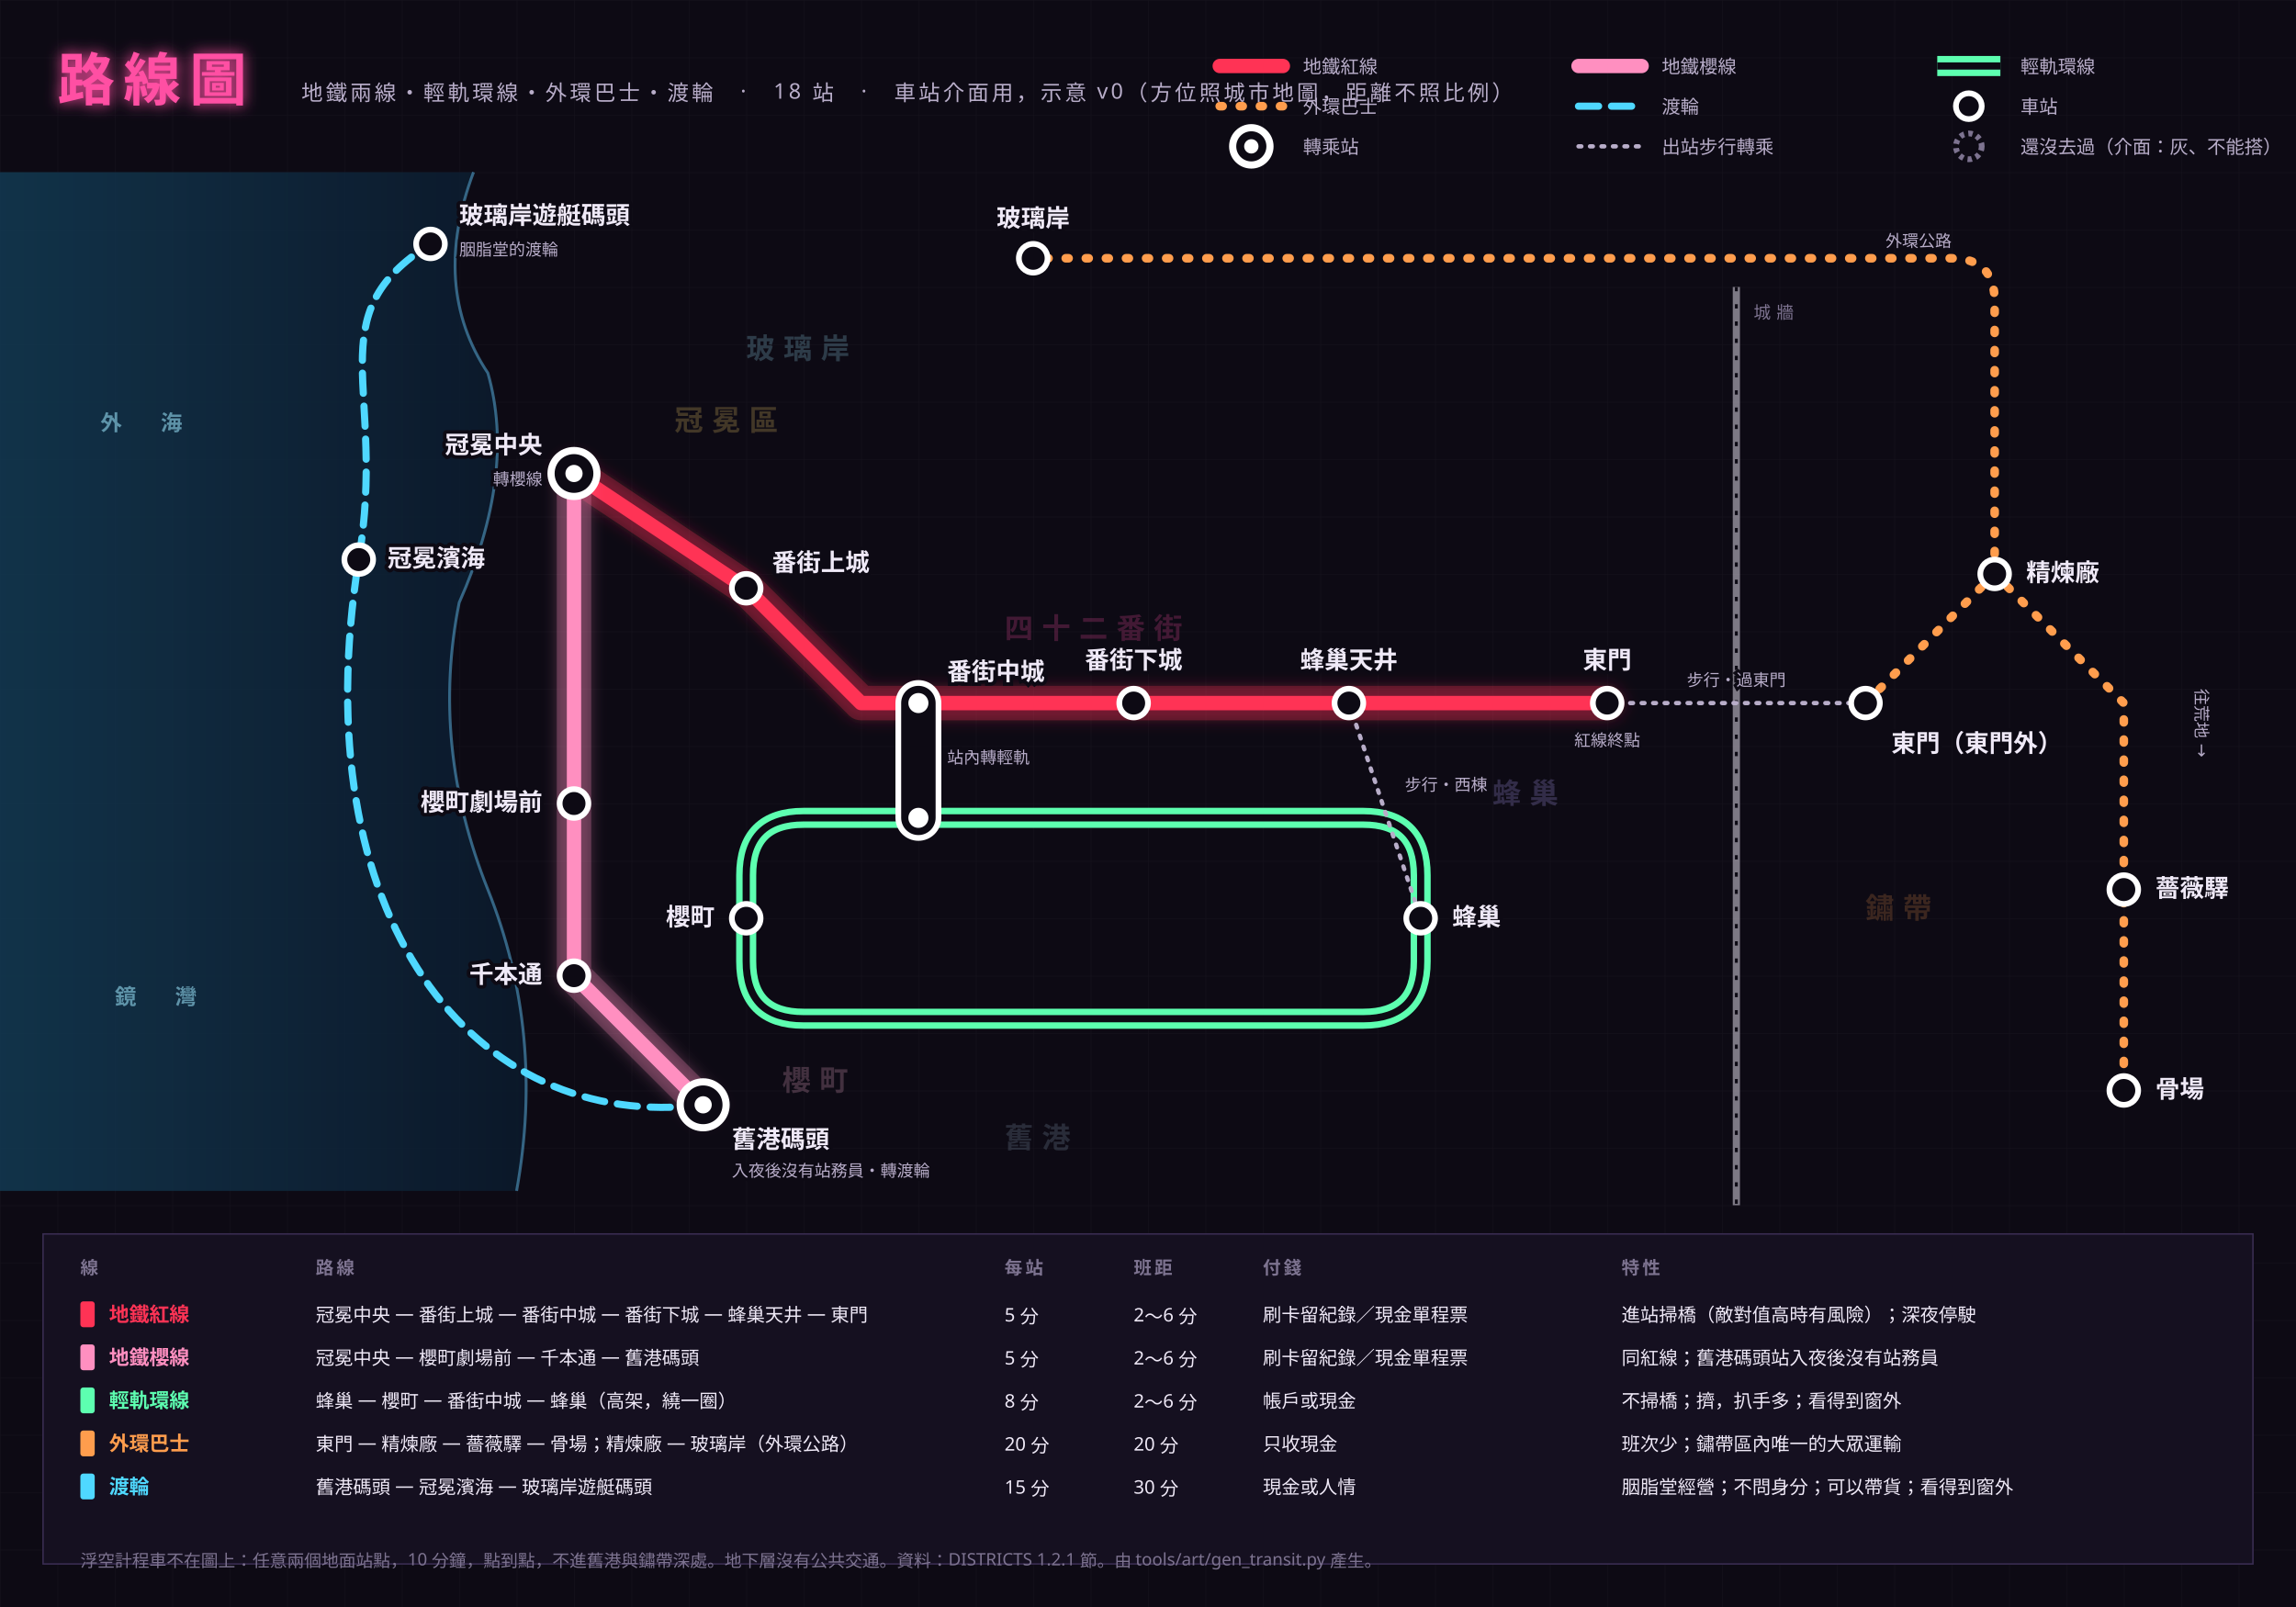
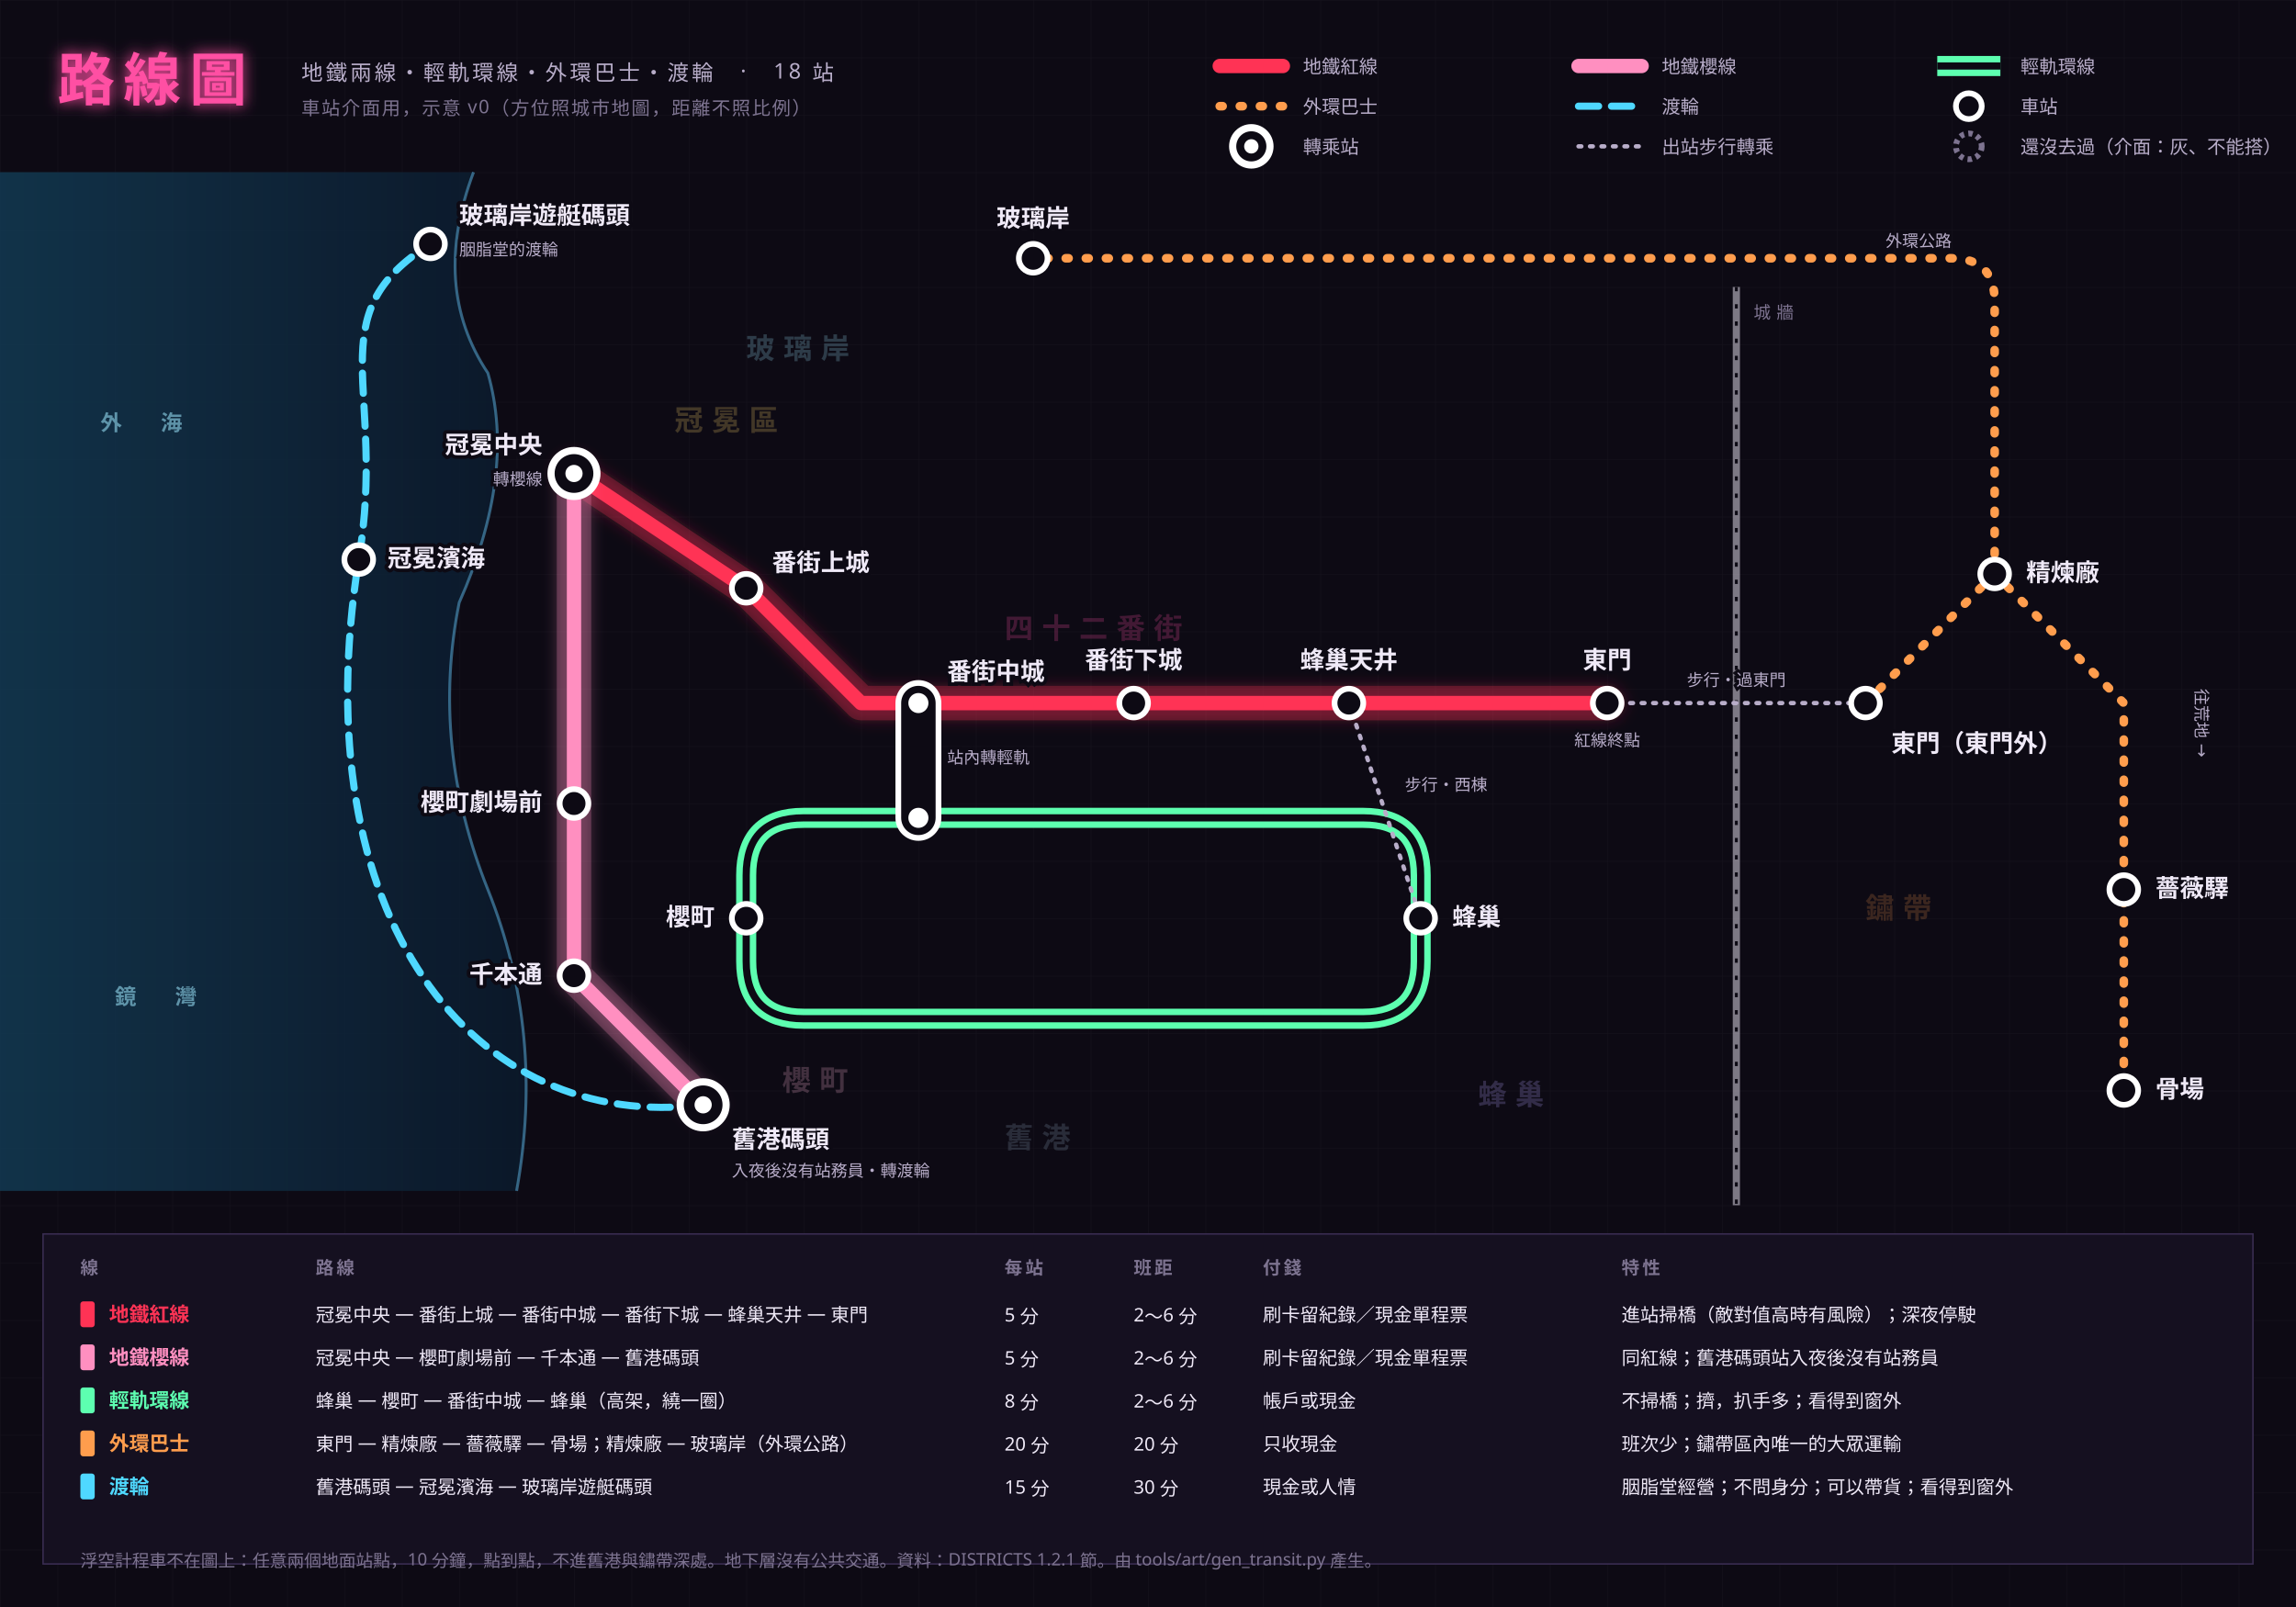
<svg xmlns="http://www.w3.org/2000/svg" viewBox="0 0 1600 1120" width="1600" height="1120" font-family="'Noto Sans TC','PingFang TC','Microsoft JhengHei','WenQuanYi Zen Hei',sans-serif">
  <defs>
    <pattern id="g" width="40" height="40" patternUnits="userSpaceOnUse">
      <path d="M40 0H0V40" fill="none" stroke="#fff" stroke-opacity=".03" />
    </pattern>
    <linearGradient id="sea" x1="0" x2="1">
      <stop offset="0" stop-color="#123a52" />
      <stop offset="1" stop-color="#0b1a2c" />
    </linearGradient>
    <filter id="glow" x="-50%" y="-50%" width="200%" height="200%">
      <feGaussianBlur stdDeviation="5" result="b" />
      <feMerge>
        <feMergeNode in="b" />
        <feMergeNode in="SourceGraphic" />
      </feMerge>
    </filter>
  </defs>
  <rect width="1600" height="1120" fill="#0d0a14" />
  <rect width="1600" height="1120" fill="url(#g)" />
  <path d="M0 120H330Q300 200 340 260Q360 330 320 420Q300 520 340 620Q380 720 360 830H0Z" fill="url(#sea)" opacity=".85" />
  <path d="M330 120Q300 200 340 260Q360 330 320 420Q300 520 340 620Q380 720 360 830" fill="none" stroke="#5fb8e8" stroke-opacity=".5" stroke-width="2" />
  <g font-size="15" font-weight="700" fill="#9fe8ff" fill-opacity=".55" letter-spacing="6">
    <text x="70" y="300">外　海</text>
    <text x="80" y="700">鏡　灣</text>
  </g>
  <path d="M1210 200V840" stroke="#efe9f7" stroke-opacity=".5" stroke-width="5" />
  <path d="M1210 200V840" stroke="#0d0a14" stroke-width="2" stroke-dasharray="3 9" />
  <text x="1222" y="222" font-size="12" fill="#7d7390" letter-spacing="4">城牆</text>
  <text x="520" y="250" font-size="20" font-weight="800" fill="#9fe8ff" fill-opacity=".22" letter-spacing="6">玻璃岸</text>
  <text x="470" y="300" font-size="20" font-weight="800" fill="#ffd66b" fill-opacity=".22" letter-spacing="6">冠冕區</text>
  <text x="700" y="445" font-size="20" font-weight="800" fill="#ff4fa3" fill-opacity=".22" letter-spacing="6">四十二番街</text>
  <text x="545" y="760" font-size="20" font-weight="800" fill="#ffb7d5" fill-opacity=".22" letter-spacing="6">櫻町</text>
  <text x="700" y="800" font-size="20" font-weight="800" fill="#8fa3bd" fill-opacity=".22" letter-spacing="6">舊港</text>
-   <text x="1040" y="560" font-size="20" font-weight="800" fill="#b9a6ff" fill-opacity=".22" letter-spacing="6">蜂巢</text>
+   <text x="1030" y="770" font-size="20" font-weight="800" fill="#b9a6ff" fill-opacity=".22" letter-spacing="6">蜂巢</text>
  <text x="1300" y="640" font-size="20" font-weight="800" fill="#e08a45" fill-opacity=".22" letter-spacing="6">鏽帶</text>
  <path d="M400 330L520 410L600 490H1120" fill="none" stroke="#ff3355" stroke-opacity=".25" stroke-width="24" stroke-linejoin="round" stroke-linecap="round" filter="url(#glow)" />
  <path d="M400 330L520 410L600 490H1120" fill="none" stroke="#ff3355" stroke-width="10" stroke-linejoin="round" stroke-linecap="round" />
  <path d="M400 330V680L490 770" fill="none" stroke="#ff8fc0" stroke-opacity=".25" stroke-width="24" stroke-linejoin="round" stroke-linecap="round" filter="url(#glow)" />
  <path d="M400 330V680L490 770" fill="none" stroke="#ff8fc0" stroke-width="10" stroke-linejoin="round" stroke-linecap="round" />
  <path d="M560 570H950Q990 570 990 610V670Q990 710 950 710H560Q520 710 520 670V610Q520 570 560 570Z" fill="none" stroke="#5dffb0" stroke-width="14" />
  <path d="M560 570H950Q990 570 990 610V670Q990 710 950 710H560Q520 710 520 670V610Q520 570 560 570Z" fill="none" stroke="#0d0a14" stroke-width="5" />
  <path d="M1300 490L1390 400L1480 490V760" fill="none" stroke="#ff9d4d" stroke-width="6" stroke-linejoin="round" stroke-linecap="round" stroke-dasharray="2 12" />
  <path d="M1390 400V210Q1390 180 1360 180H720" fill="none" stroke="#ff9d4d" stroke-width="6" stroke-linejoin="round" stroke-linecap="round" stroke-dasharray="2 12" />
  <path d="M490 770C330 790 210 640 250 390C270 270 220 220 300 170" fill="none" stroke="#4fd8ff" stroke-width="5" stroke-linejoin="round" stroke-linecap="round" stroke-dasharray="14 9" />
  <path d="M940 490L990 640" stroke="#b8adc9" stroke-width="3" stroke-dasharray="2 6" stroke-linecap="round" />
  <text x="979.0" y="551.0" font-size="11.5" fill="#b8adc9" paint-order="stroke" stroke="#0d0a14" stroke-width="4">步行・西棟</text>
  <path d="M1120 490L1300 490" stroke="#b8adc9" stroke-width="3" stroke-dasharray="2 6" stroke-linecap="round" />
  <text x="1210.0" y="478.0" text-anchor="middle" font-size="11.5" fill="#b8adc9" paint-order="stroke" stroke="#0d0a14" stroke-width="4">步行・過東門</text>
  <rect x="626" y="476" width="28" height="108" rx="14" fill="#0d0a14" stroke="#fff" stroke-width="4" />
  <circle cx="400" cy="330" r="16" fill="#0d0a14" stroke="#fff" stroke-width="5" />
  <circle cx="400" cy="330" r="6" fill="#fff" />
  <text x="378" y="316" text-anchor="end" font-size="17" font-weight="800" fill="#efe9f7" paint-order="stroke" stroke="#0d0a14" stroke-width="5" stroke-linejoin="round">冠冕中央</text>
  <circle cx="520" cy="410" r="10" fill="#0d0a14" stroke="#fff" stroke-width="4" />
  <text x="538" y="398" text-anchor="start" font-size="17" font-weight="800" fill="#efe9f7" paint-order="stroke" stroke="#0d0a14" stroke-width="5" stroke-linejoin="round">番街上城</text>
  <circle cx="640" cy="490" r="7" fill="#fff" />
  <circle cx="790" cy="490" r="10" fill="#0d0a14" stroke="#fff" stroke-width="4" />
  <text x="790" y="466" text-anchor="middle" font-size="17" font-weight="800" fill="#efe9f7" paint-order="stroke" stroke="#0d0a14" stroke-width="5" stroke-linejoin="round">番街下城</text>
  <circle cx="940" cy="490" r="10" fill="#0d0a14" stroke="#fff" stroke-width="4" />
  <text x="940" y="466" text-anchor="middle" font-size="17" font-weight="800" fill="#efe9f7" paint-order="stroke" stroke="#0d0a14" stroke-width="5" stroke-linejoin="round">蜂巢天井</text>
  <circle cx="1120" cy="490" r="10" fill="#0d0a14" stroke="#fff" stroke-width="4" />
  <text x="1120" y="466" text-anchor="middle" font-size="17" font-weight="800" fill="#efe9f7" paint-order="stroke" stroke="#0d0a14" stroke-width="5" stroke-linejoin="round">東門</text>
  <circle cx="400" cy="560" r="10" fill="#0d0a14" stroke="#fff" stroke-width="4" />
  <text x="378" y="565" text-anchor="end" font-size="17" font-weight="800" fill="#efe9f7" paint-order="stroke" stroke="#0d0a14" stroke-width="5" stroke-linejoin="round">櫻町劇場前</text>
  <circle cx="400" cy="680" r="10" fill="#0d0a14" stroke="#fff" stroke-width="4" />
  <text x="378" y="685" text-anchor="end" font-size="17" font-weight="800" fill="#efe9f7" paint-order="stroke" stroke="#0d0a14" stroke-width="5" stroke-linejoin="round">千本通</text>
  <circle cx="490" cy="770" r="16" fill="#0d0a14" stroke="#fff" stroke-width="5" />
  <circle cx="490" cy="770" r="6" fill="#fff" />
  <text x="510" y="800" text-anchor="start" font-size="17" font-weight="800" fill="#efe9f7" paint-order="stroke" stroke="#0d0a14" stroke-width="5" stroke-linejoin="round">舊港碼頭</text>
  <circle cx="640" cy="570" r="7" fill="#fff" />
  <circle cx="990" cy="640" r="10" fill="#0d0a14" stroke="#fff" stroke-width="4" />
  <text x="1012" y="645" text-anchor="start" font-size="17" font-weight="800" fill="#efe9f7" paint-order="stroke" stroke="#0d0a14" stroke-width="5" stroke-linejoin="round">蜂巢</text>
  <circle cx="520" cy="640" r="10" fill="#0d0a14" stroke="#fff" stroke-width="4" />
  <text x="498" y="645" text-anchor="end" font-size="17" font-weight="800" fill="#efe9f7" paint-order="stroke" stroke="#0d0a14" stroke-width="5" stroke-linejoin="round">櫻町</text>
  <circle cx="1300" cy="490" r="10" fill="#0d0a14" stroke="#fff" stroke-width="4" />
  <text x="1318" y="524" text-anchor="start" font-size="17" font-weight="800" fill="#efe9f7" paint-order="stroke" stroke="#0d0a14" stroke-width="5" stroke-linejoin="round">東門（東門外）</text>
  <circle cx="1390" cy="400" r="10" fill="#0d0a14" stroke="#fff" stroke-width="4" />
  <text x="1412" y="405" text-anchor="start" font-size="17" font-weight="800" fill="#efe9f7" paint-order="stroke" stroke="#0d0a14" stroke-width="5" stroke-linejoin="round">精煉廠</text>
  <circle cx="1480" cy="620" r="10" fill="#0d0a14" stroke="#fff" stroke-width="4" />
  <text x="1502" y="625" text-anchor="start" font-size="17" font-weight="800" fill="#efe9f7" paint-order="stroke" stroke="#0d0a14" stroke-width="5" stroke-linejoin="round">薔薇驛</text>
  <circle cx="1480" cy="760" r="10" fill="#0d0a14" stroke="#fff" stroke-width="4" />
  <text x="1502" y="765" text-anchor="start" font-size="17" font-weight="800" fill="#efe9f7" paint-order="stroke" stroke="#0d0a14" stroke-width="5" stroke-linejoin="round">骨場</text>
  <circle cx="720" cy="180" r="10" fill="#0d0a14" stroke="#fff" stroke-width="4" />
  <text x="720" y="158" text-anchor="middle" font-size="17" font-weight="800" fill="#efe9f7" paint-order="stroke" stroke="#0d0a14" stroke-width="5" stroke-linejoin="round">玻璃岸</text>
  <circle cx="250" cy="390" r="10" fill="#0d0a14" stroke="#fff" stroke-width="4" />
  <text x="270" y="395" text-anchor="start" font-size="17" font-weight="800" fill="#efe9f7" paint-order="stroke" stroke="#0d0a14" stroke-width="5" stroke-linejoin="round">冠冕濱海</text>
  <circle cx="300" cy="170" r="10" fill="#0d0a14" stroke="#fff" stroke-width="4" />
  <text x="320" y="156" text-anchor="start" font-size="17" font-weight="800" fill="#efe9f7" paint-order="stroke" stroke="#0d0a14" stroke-width="5" stroke-linejoin="round">玻璃岸遊艇碼頭</text>
  <text x="660" y="474" font-size="17" font-weight="800" fill="#efe9f7" paint-order="stroke" stroke="#0d0a14" stroke-width="5">番街中城</text>
  <text x="660" y="532" font-size="11.5" fill="#b8adc9" paint-order="stroke" stroke="#0d0a14" stroke-width="4">站內轉輕軌</text>
  <text x="378" y="338" text-anchor="end" font-size="11.5" fill="#b8adc9" paint-order="stroke" stroke="#0d0a14" stroke-width="4">轉櫻線</text>
  <text x="510" y="820" text-anchor="start" font-size="11.5" fill="#b8adc9" paint-order="stroke" stroke="#0d0a14" stroke-width="4">入夜後沒有站務員・轉渡輪</text>
  <text x="1120" y="520" text-anchor="middle" font-size="11.5" fill="#b8adc9" paint-order="stroke" stroke="#0d0a14" stroke-width="4">紅線終點</text>
  <text x="320" y="178" text-anchor="start" font-size="11.5" fill="#b8adc9" paint-order="stroke" stroke="#0d0a14" stroke-width="4">胭脂堂的渡輪</text>
  <text x="1360" y="172" text-anchor="end" font-size="11.5" fill="#b8adc9">外環公路</text>
  <text x="1530" y="480" font-size="11.5" fill="#b8adc9" transform="rotate(90 1530 480)">往荒地 →</text>
  <text x="40" y="70" font-size="40" font-weight="900" fill="#ff4fa3" letter-spacing="6" filter="url(#glow)">路線圖</text>
-   <text x="210" y="70" font-size="15" fill="#b8adc9" letter-spacing="2">地鐵兩線・輕軌環線・外環巴士・渡輪　·　18 站　·　車站介面用，示意 v0（方位照城市地圖，距離不照比例）</text>
+   <text x="210" y="56" font-size="15" fill="#b8adc9" letter-spacing="2">地鐵兩線・輕軌環線・外環巴士・渡輪　·　18 站</text>
+   <text x="210" y="80" font-size="13" fill="#7d7390" letter-spacing="1">車站介面用，示意 v0（方位照城市地圖，距離不照比例）</text>
  <g transform="translate(850 46)">
    <path d="M0 0H44" stroke="#ff3355" stroke-width="10" stroke-linecap="round" />
    <text x="58" y="5" font-size="13" fill="#b8adc9">地鐵紅線</text>
  </g>
  <g transform="translate(1100 46)">
    <path d="M0 0H44" stroke="#ff8fc0" stroke-width="10" stroke-linecap="round" />
    <text x="58" y="5" font-size="13" fill="#b8adc9">地鐵櫻線</text>
  </g>
  <g transform="translate(1350 46)">
    <path d="M0 0H44" stroke="#5dffb0" stroke-width="14" />
    <path d="M0 0H44" stroke="#0d0a14" stroke-width="5" />
    <text x="58" y="5" font-size="13" fill="#b8adc9">輕軌環線</text>
  </g>
  <g transform="translate(850 74)">
    <path d="M0 0H44" stroke="#ff9d4d" stroke-width="6" stroke-linecap="round" stroke-dasharray="2 12" />
    <text x="58" y="5" font-size="13" fill="#b8adc9">外環巴士</text>
  </g>
  <g transform="translate(1100 74)">
    <path d="M0 0H44" stroke="#4fd8ff" stroke-width="5" stroke-linecap="round" stroke-dasharray="14 9" />
    <text x="58" y="5" font-size="13" fill="#b8adc9">渡輪</text>
  </g>
  <g transform="translate(1350 74)">
    <circle cx="22" cy="0" r="9" fill="#0d0a14" stroke="#fff" stroke-width="4" />
    <text x="58" y="5" font-size="13" fill="#b8adc9">車站</text>
  </g>
  <g transform="translate(850 102)">
    <circle cx="22" cy="0" r="13" fill="#0d0a14" stroke="#fff" stroke-width="5" />
    <circle cx="22" cy="0" r="5" fill="#fff" />
    <text x="58" y="5" font-size="13" fill="#b8adc9">轉乘站</text>
  </g>
  <g transform="translate(1100 102)">
    <path d="M0 0H44" stroke="#b8adc9" stroke-width="3" stroke-dasharray="2 6" stroke-linecap="round" />
    <text x="58" y="5" font-size="13" fill="#b8adc9">出站步行轉乘</text>
  </g>
  <g transform="translate(1350 102)">
    <circle cx="22" cy="0" r="9" fill="#0d0a14" stroke="#7d7390" stroke-width="4" stroke-dasharray="3 3" />
    <text x="58" y="5" font-size="13" fill="#b8adc9">還沒去過（介面：灰、不能搭）</text>
  </g>
  <rect x="30" y="860" width="1540" height="230" fill="#151020" stroke="#3a2d52" />
  <text x="56" y="888" font-size="12.5" font-weight="700" fill="#7d7390" letter-spacing="2">線</text>
  <text x="220" y="888" font-size="12.5" font-weight="700" fill="#7d7390" letter-spacing="2">路線</text>
  <text x="700" y="888" font-size="12.5" font-weight="700" fill="#7d7390" letter-spacing="2">每站</text>
  <text x="790" y="888" font-size="12.5" font-weight="700" fill="#7d7390" letter-spacing="2">班距</text>
  <text x="880" y="888" font-size="12.5" font-weight="700" fill="#7d7390" letter-spacing="2">付錢</text>
  <text x="1130" y="888" font-size="12.5" font-weight="700" fill="#7d7390" letter-spacing="2">特性</text>
  <rect x="56" y="907" width="10" height="18" rx="2" fill="#ff3355" />
  <text x="76" y="921" font-size="14" font-weight="800" fill="#ff3355">地鐵紅線</text>
  <text x="220" y="921" font-size="13" fill="#efe9f7">冠冕中央 — 番街上城 — 番街中城 — 番街下城 — 蜂巢天井 — 東門</text>
  <text x="700" y="921" font-size="13" fill="#efe9f7">5 分</text>
  <text x="790" y="921" font-size="13" fill="#efe9f7">2～6 分</text>
  <text x="880" y="921" font-size="13" fill="#efe9f7">刷卡留紀錄／現金單程票</text>
  <text x="1130" y="921" font-size="13" fill="#efe9f7">進站掃橋（敵對值高時有風險）；深夜停駛</text>
  <rect x="56" y="937" width="10" height="18" rx="2" fill="#ff8fc0" />
  <text x="76" y="951" font-size="14" font-weight="800" fill="#ff8fc0">地鐵櫻線</text>
  <text x="220" y="951" font-size="13" fill="#efe9f7">冠冕中央 — 櫻町劇場前 — 千本通 — 舊港碼頭</text>
  <text x="700" y="951" font-size="13" fill="#efe9f7">5 分</text>
  <text x="790" y="951" font-size="13" fill="#efe9f7">2～6 分</text>
  <text x="880" y="951" font-size="13" fill="#efe9f7">刷卡留紀錄／現金單程票</text>
  <text x="1130" y="951" font-size="13" fill="#efe9f7">同紅線；舊港碼頭站入夜後沒有站務員</text>
  <rect x="56" y="967" width="10" height="18" rx="2" fill="#5dffb0" />
  <text x="76" y="981" font-size="14" font-weight="800" fill="#5dffb0">輕軌環線</text>
  <text x="220" y="981" font-size="13" fill="#efe9f7">蜂巢 — 櫻町 — 番街中城 — 蜂巢（高架，繞一圈）</text>
  <text x="700" y="981" font-size="13" fill="#efe9f7">8 分</text>
  <text x="790" y="981" font-size="13" fill="#efe9f7">2～6 分</text>
  <text x="880" y="981" font-size="13" fill="#efe9f7">帳戶或現金</text>
  <text x="1130" y="981" font-size="13" fill="#efe9f7">不掃橋；擠，扒手多；看得到窗外</text>
  <rect x="56" y="997" width="10" height="18" rx="2" fill="#ff9d4d" />
  <text x="76" y="1011" font-size="14" font-weight="800" fill="#ff9d4d">外環巴士</text>
  <text x="220" y="1011" font-size="13" fill="#efe9f7">東門 — 精煉廠 — 薔薇驛 — 骨場；精煉廠 — 玻璃岸（外環公路）</text>
  <text x="700" y="1011" font-size="13" fill="#efe9f7">20 分</text>
  <text x="790" y="1011" font-size="13" fill="#efe9f7">20 分</text>
  <text x="880" y="1011" font-size="13" fill="#efe9f7">只收現金</text>
  <text x="1130" y="1011" font-size="13" fill="#efe9f7">班次少；鏽帶區內唯一的大眾運輸</text>
  <rect x="56" y="1027" width="10" height="18" rx="2" fill="#4fd8ff" />
  <text x="76" y="1041" font-size="14" font-weight="800" fill="#4fd8ff">渡輪</text>
  <text x="220" y="1041" font-size="13" fill="#efe9f7">舊港碼頭 — 冠冕濱海 — 玻璃岸遊艇碼頭</text>
  <text x="700" y="1041" font-size="13" fill="#efe9f7">15 分</text>
  <text x="790" y="1041" font-size="13" fill="#efe9f7">30 分</text>
  <text x="880" y="1041" font-size="13" fill="#efe9f7">現金或人情</text>
  <text x="1130" y="1041" font-size="13" fill="#efe9f7">胭脂堂經營；不問身分；可以帶貨；看得到窗外</text>
  <text x="56" y="1092" font-size="12" fill="#7d7390">浮空計程車不在圖上：任意兩個地面站點，10 分鐘，點到點，不進舊港與鏽帶深處。地下層沒有公共交通。資料：DISTRICTS 1.2.1 節。由 tools/art/gen_transit.py 產生。</text>
</svg>
